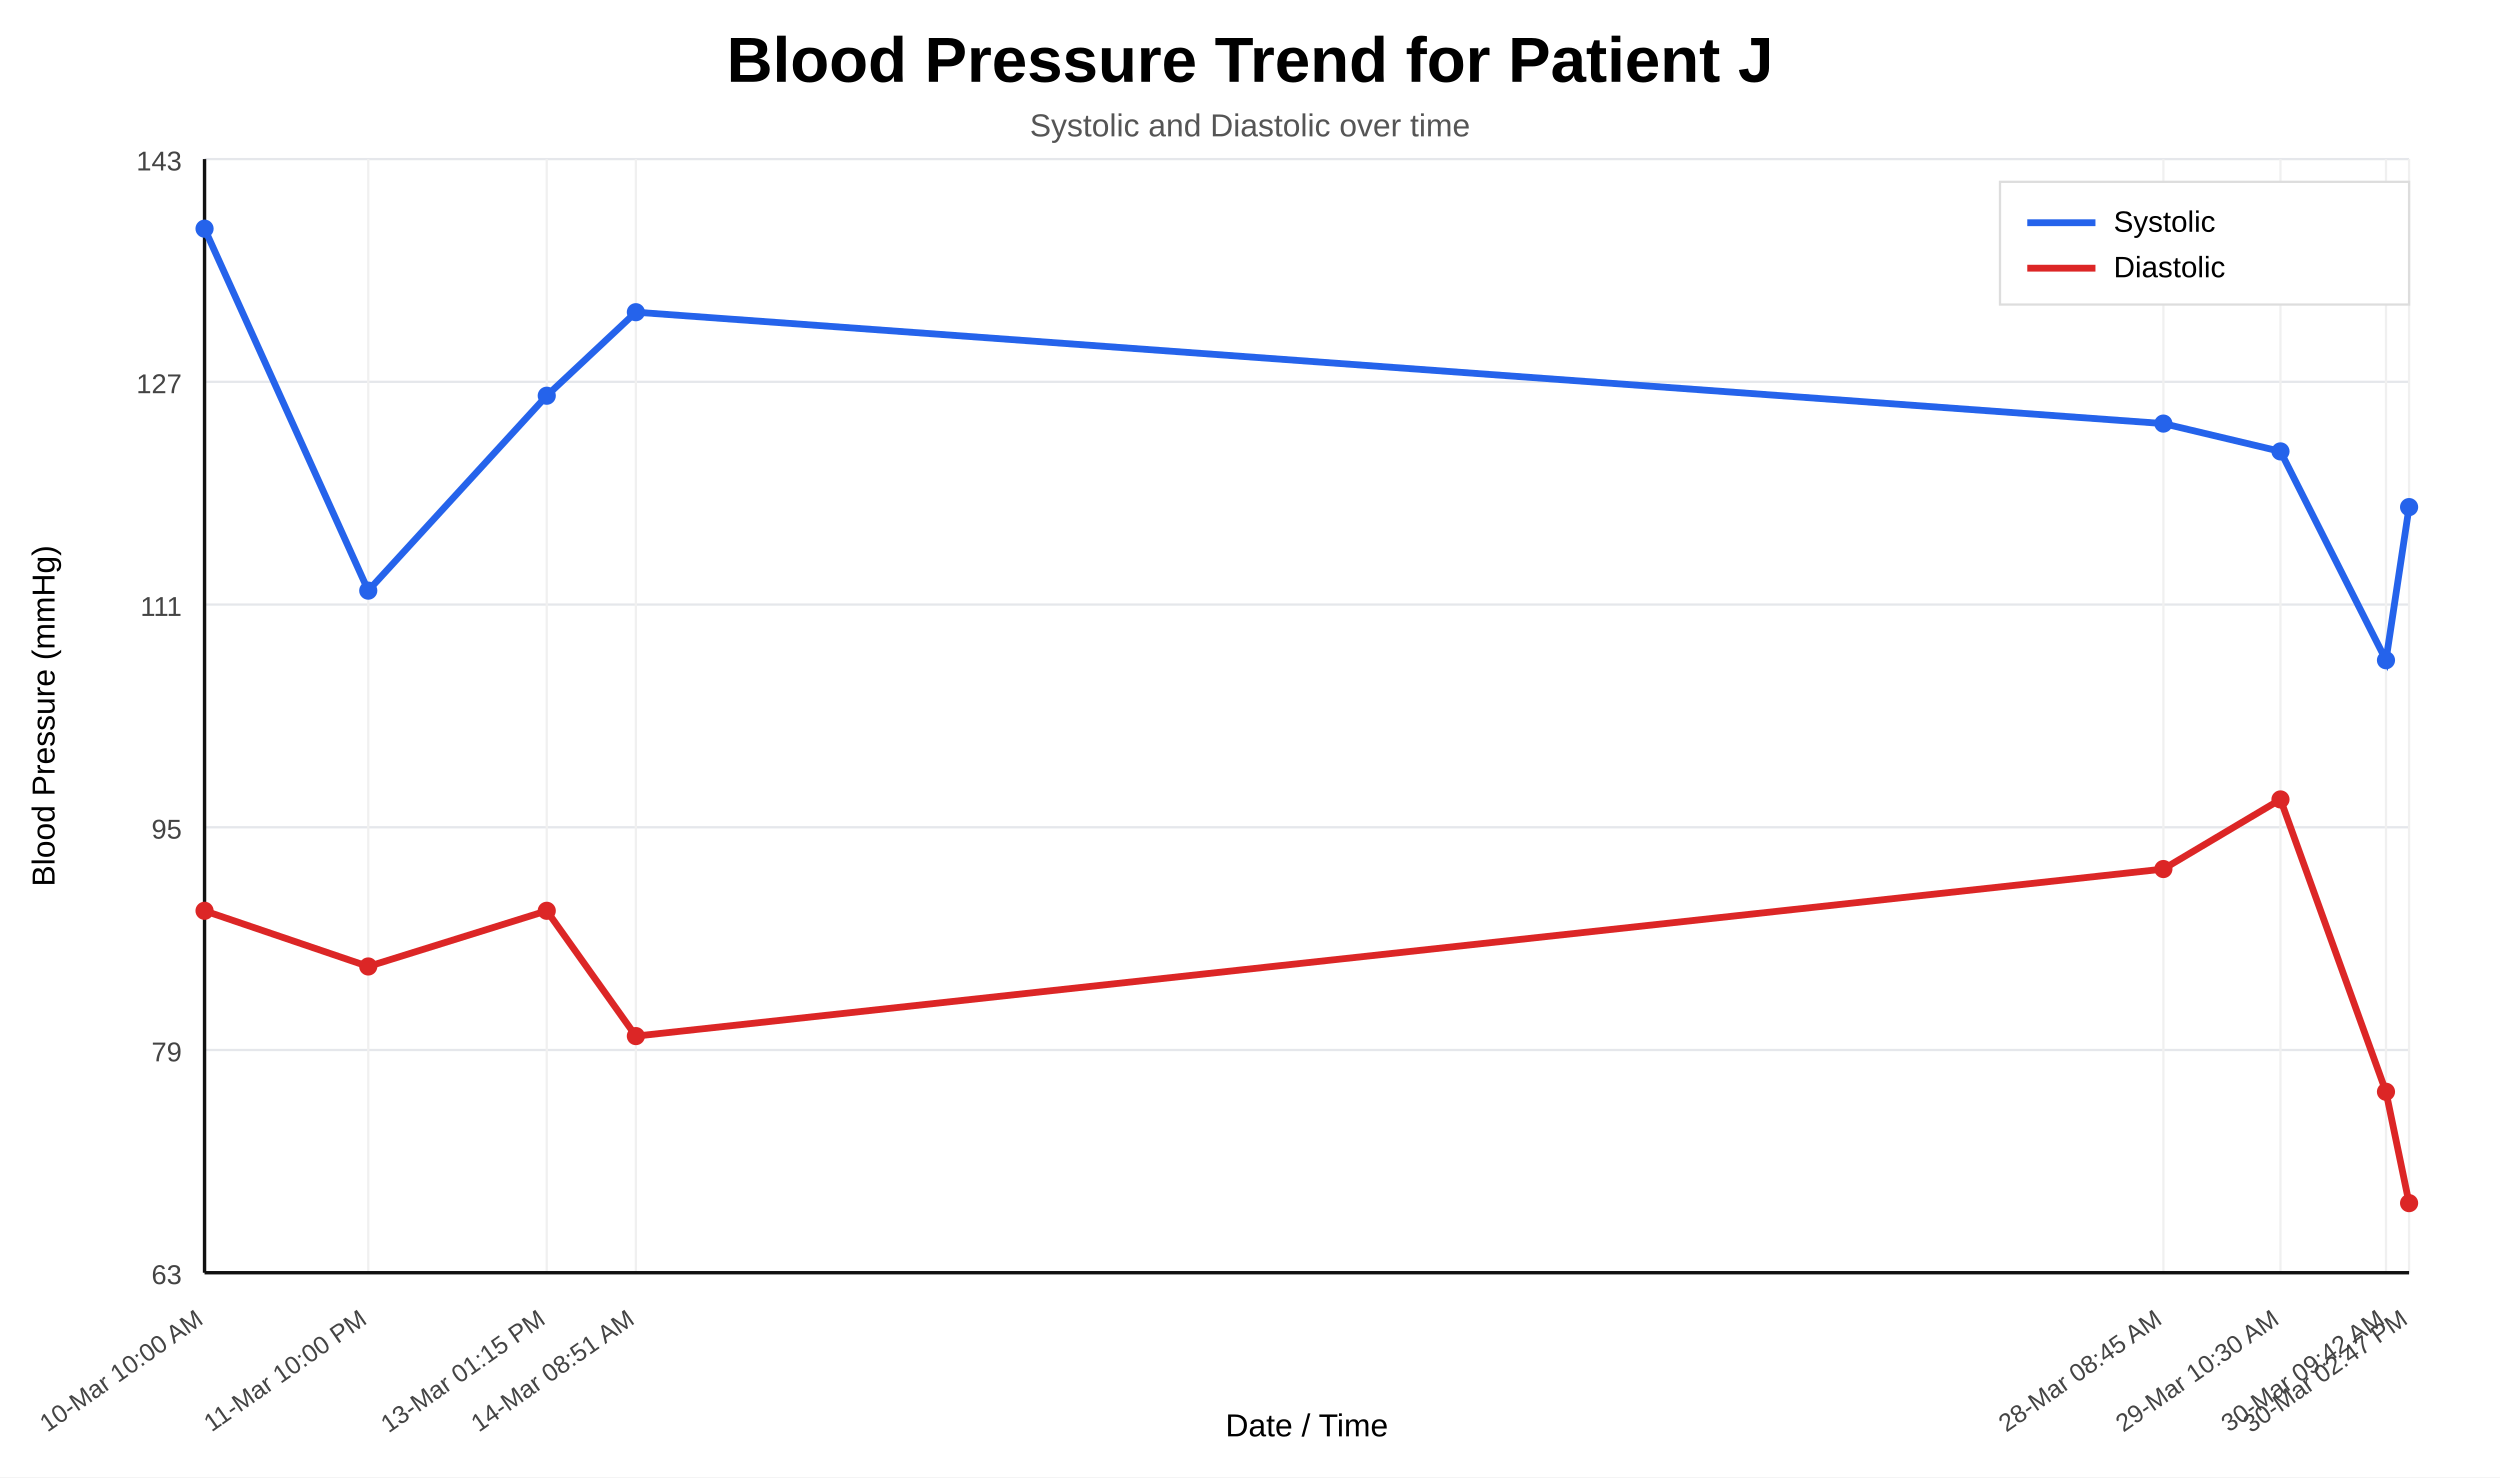
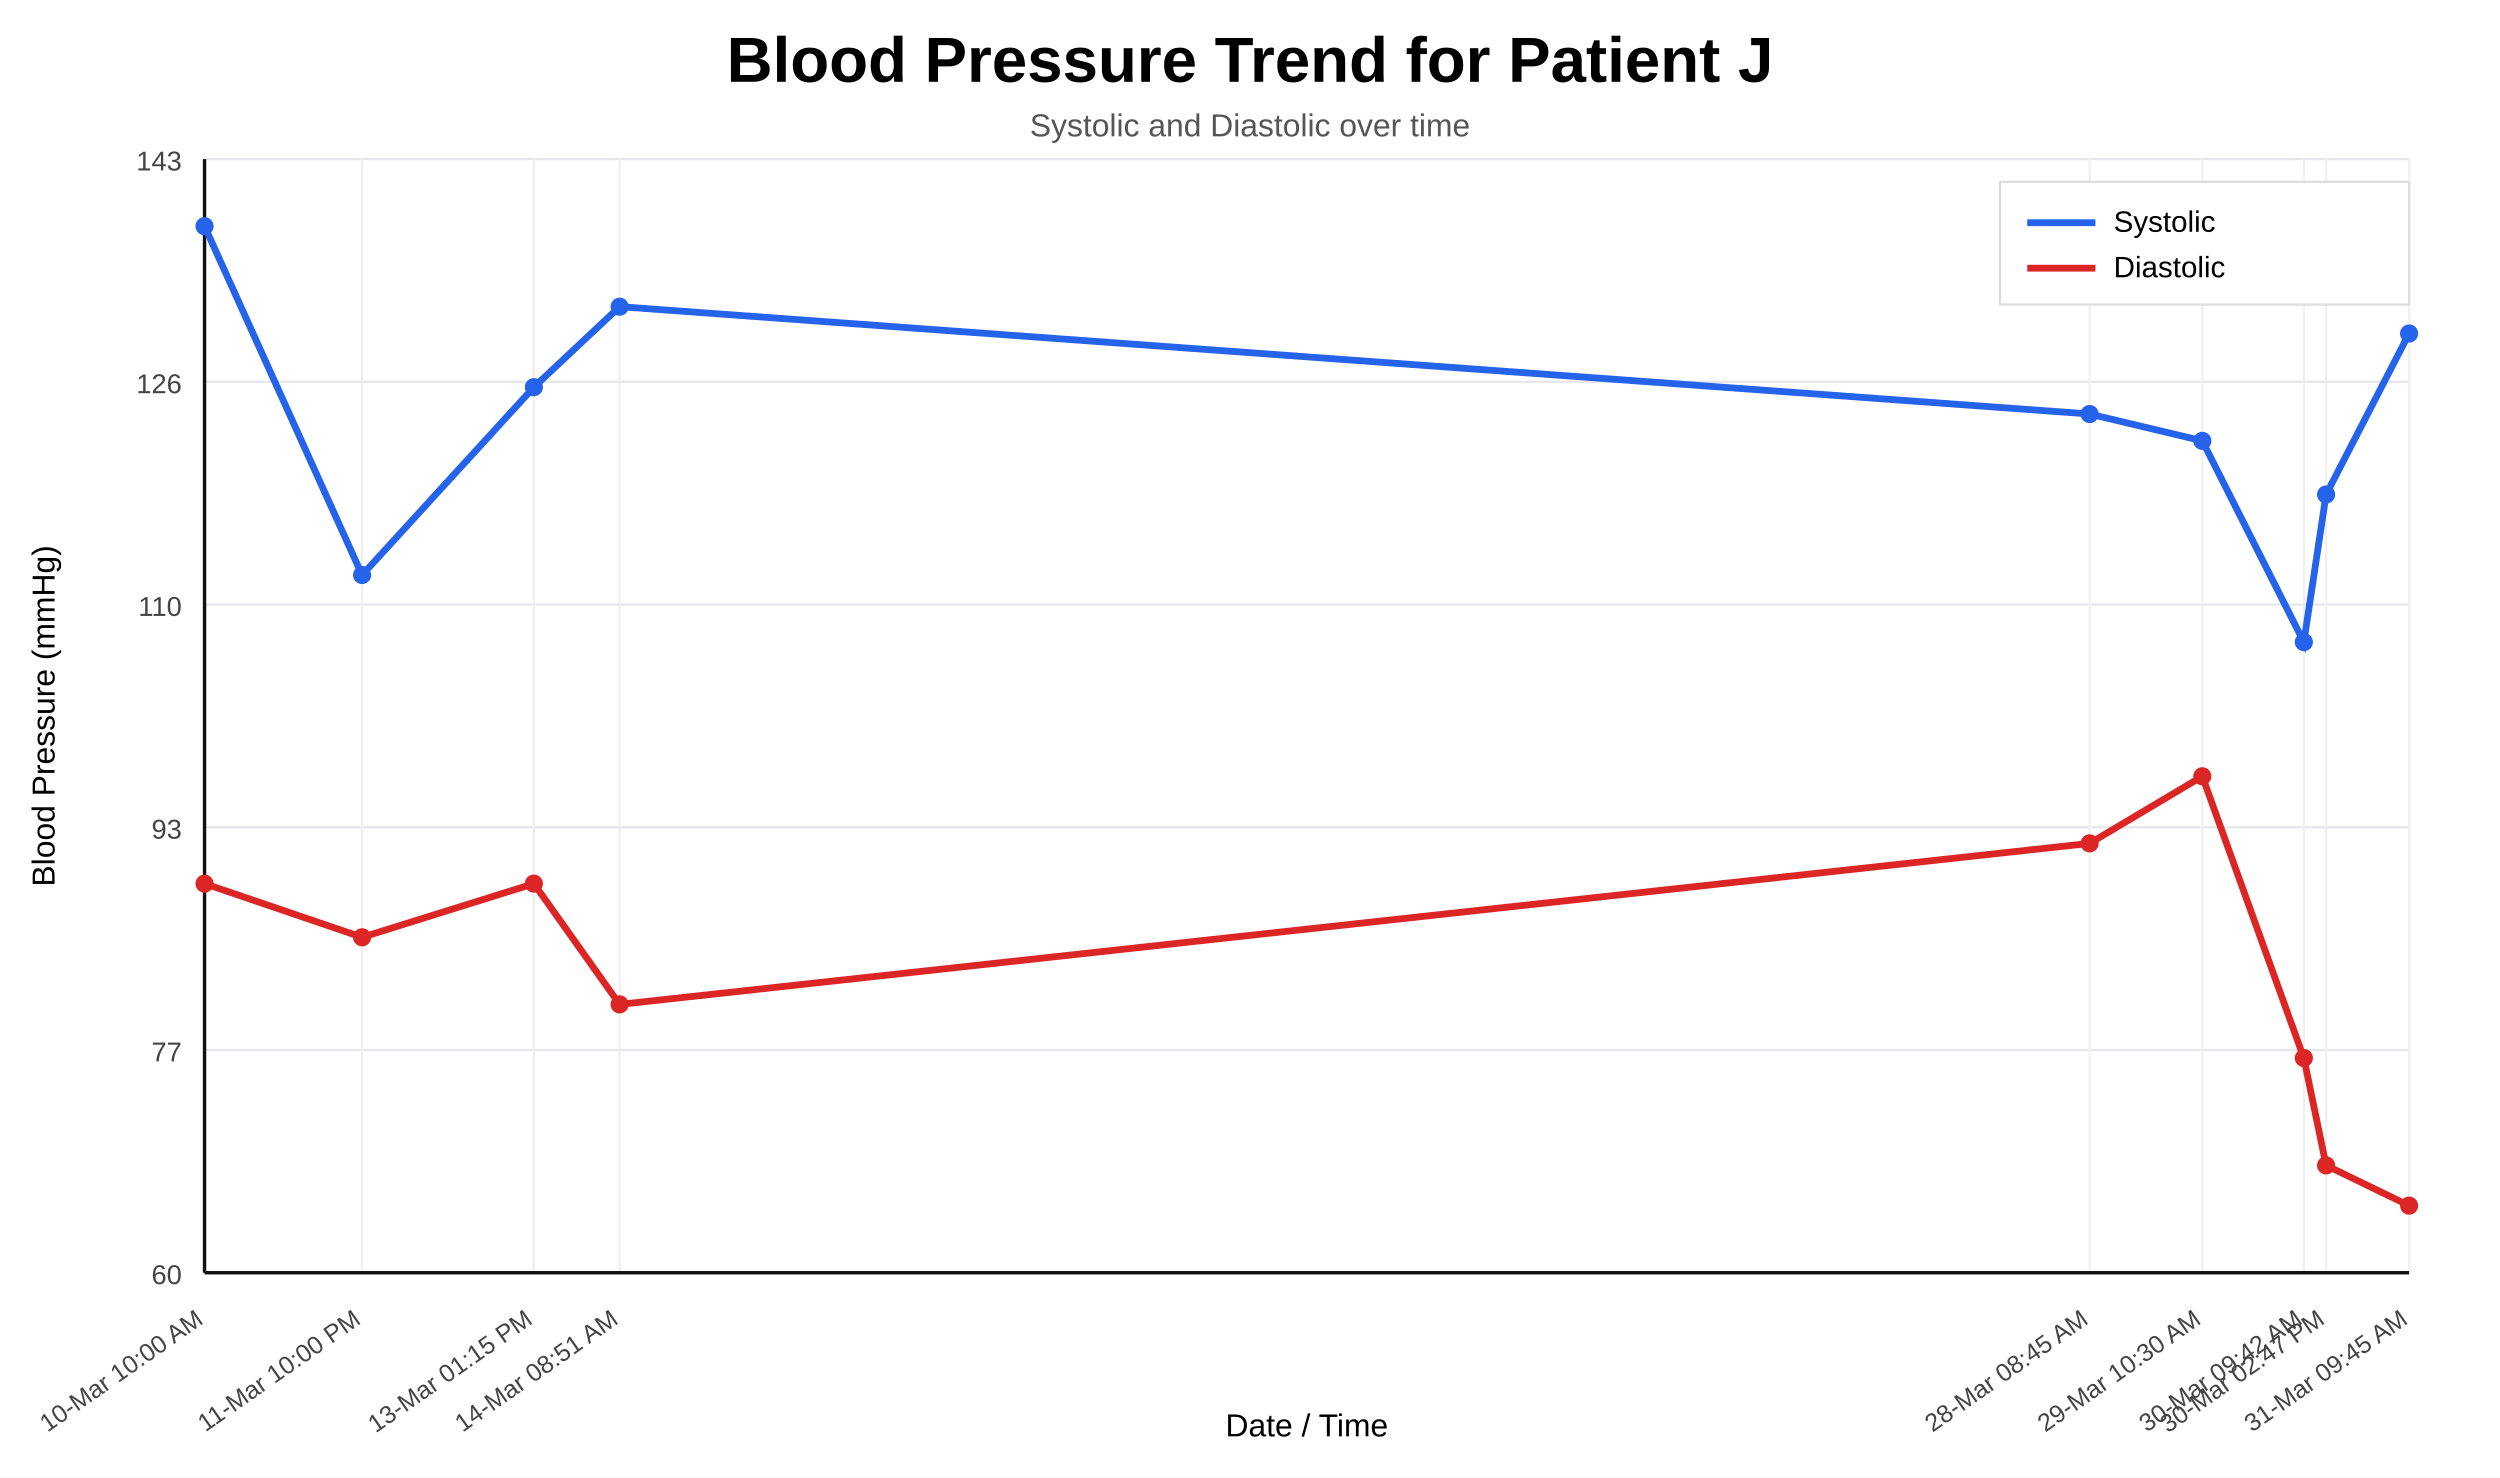
<svg xmlns="http://www.w3.org/2000/svg" width="1100" height="650" viewBox="0 0 1100 650">
  <rect width="100%" height="100%" fill="white" />
  <text x="550" y="36" text-anchor="middle" font-size="28" font-family="Arial" font-weight="bold">Blood Pressure Trend for Patient J</text>
  <text x="550" y="60" text-anchor="middle" font-size="14" font-family="Arial" fill="#555">Systolic and Diastolic over time</text>
  <line x1="90" y1="560.00" x2="1060" y2="560.00" stroke="#e5e7eb" stroke-width="1" />
-   <text x="80" y="565.00" text-anchor="end" font-size="12" font-family="Arial" fill="#444">63</text>
+   <text x="80" y="565.00" text-anchor="end" font-size="12" font-family="Arial" fill="#444">60</text>
  <line x1="90" y1="462.00" x2="1060" y2="462.00" stroke="#e5e7eb" stroke-width="1" />
-   <text x="80" y="467.00" text-anchor="end" font-size="12" font-family="Arial" fill="#444">79</text>
+   <text x="80" y="467.00" text-anchor="end" font-size="12" font-family="Arial" fill="#444">77</text>
  <line x1="90" y1="364.00" x2="1060" y2="364.00" stroke="#e5e7eb" stroke-width="1" />
-   <text x="80" y="369.00" text-anchor="end" font-size="12" font-family="Arial" fill="#444">95</text>
+   <text x="80" y="369.00" text-anchor="end" font-size="12" font-family="Arial" fill="#444">93</text>
  <line x1="90" y1="266.00" x2="1060" y2="266.00" stroke="#e5e7eb" stroke-width="1" />
-   <text x="80" y="271.00" text-anchor="end" font-size="12" font-family="Arial" fill="#444">111</text>
+   <text x="80" y="271.00" text-anchor="end" font-size="12" font-family="Arial" fill="#444">110</text>
  <line x1="90" y1="168.00" x2="1060" y2="168.00" stroke="#e5e7eb" stroke-width="1" />
-   <text x="80" y="173.00" text-anchor="end" font-size="12" font-family="Arial" fill="#444">127</text>
+   <text x="80" y="173.00" text-anchor="end" font-size="12" font-family="Arial" fill="#444">126</text>
  <line x1="90" y1="70.00" x2="1060" y2="70.00" stroke="#e5e7eb" stroke-width="1" />
  <text x="80" y="75.00" text-anchor="end" font-size="12" font-family="Arial" fill="#444">143</text>
  <line x1="90.00" y1="70" x2="90.00" y2="560" stroke="#f0f0f0" stroke-width="1" />
  <text x="90.00" y="582" text-anchor="end" transform="rotate(-35 90.00,582)" font-size="11" font-family="Arial" fill="#444">10-Mar 10:00 AM</text>
-   <line x1="162.03" y1="70" x2="162.03" y2="560" stroke="#f0f0f0" stroke-width="1" />
-   <text x="162.03" y="582" text-anchor="end" transform="rotate(-35 162.03,582)" font-size="11" font-family="Arial" fill="#444">11-Mar 10:00 PM</text>
-   <line x1="240.57" y1="70" x2="240.57" y2="560" stroke="#f0f0f0" stroke-width="1" />
-   <text x="240.57" y="582" text-anchor="end" transform="rotate(-35 240.57,582)" font-size="11" font-family="Arial" fill="#444">13-Mar 01:15 PM</text>
-   <line x1="279.78" y1="70" x2="279.78" y2="560" stroke="#f0f0f0" stroke-width="1" />
-   <text x="279.78" y="582" text-anchor="end" transform="rotate(-35 279.78,582)" font-size="11" font-family="Arial" fill="#444">14-Mar 08:51 AM</text>
-   <line x1="951.89" y1="70" x2="951.89" y2="560" stroke="#f0f0f0" stroke-width="1" />
-   <text x="951.89" y="582" text-anchor="end" transform="rotate(-35 951.89,582)" font-size="11" font-family="Arial" fill="#444">28-Mar 08:45 AM</text>
-   <line x1="1003.41" y1="70" x2="1003.41" y2="560" stroke="#f0f0f0" stroke-width="1" />
-   <text x="1003.41" y="582" text-anchor="end" transform="rotate(-35 1003.41,582)" font-size="11" font-family="Arial" fill="#444">29-Mar 10:30 AM</text>
-   <line x1="1049.83" y1="70" x2="1049.83" y2="560" stroke="#f0f0f0" stroke-width="1" />
-   <text x="1049.83" y="582" text-anchor="end" transform="rotate(-35 1049.83,582)" font-size="11" font-family="Arial" fill="#444">30-Mar 09:42 AM</text>
+   <line x1="159.32" y1="70" x2="159.32" y2="560" stroke="#f0f0f0" stroke-width="1" />
+   <text x="159.32" y="582" text-anchor="end" transform="rotate(-35 159.32,582)" font-size="11" font-family="Arial" fill="#444">11-Mar 10:00 PM</text>
+   <line x1="234.90" y1="70" x2="234.90" y2="560" stroke="#f0f0f0" stroke-width="1" />
+   <text x="234.90" y="582" text-anchor="end" transform="rotate(-35 234.90,582)" font-size="11" font-family="Arial" fill="#444">13-Mar 01:15 PM</text>
+   <line x1="272.64" y1="70" x2="272.64" y2="560" stroke="#f0f0f0" stroke-width="1" />
+   <text x="272.64" y="582" text-anchor="end" transform="rotate(-35 272.64,582)" font-size="11" font-family="Arial" fill="#444">14-Mar 08:51 AM</text>
+   <line x1="919.43" y1="70" x2="919.43" y2="560" stroke="#f0f0f0" stroke-width="1" />
+   <text x="919.43" y="582" text-anchor="end" transform="rotate(-35 919.43,582)" font-size="11" font-family="Arial" fill="#444">28-Mar 08:45 AM</text>
+   <line x1="969.02" y1="70" x2="969.02" y2="560" stroke="#f0f0f0" stroke-width="1" />
+   <text x="969.02" y="582" text-anchor="end" transform="rotate(-35 969.02,582)" font-size="11" font-family="Arial" fill="#444">29-Mar 10:30 AM</text>
+   <line x1="1013.69" y1="70" x2="1013.69" y2="560" stroke="#f0f0f0" stroke-width="1" />
+   <text x="1013.69" y="582" text-anchor="end" transform="rotate(-35 1013.69,582)" font-size="11" font-family="Arial" fill="#444">30-Mar 09:42 AM</text>
+   <line x1="1023.48" y1="70" x2="1023.48" y2="560" stroke="#f0f0f0" stroke-width="1" />
+   <text x="1023.48" y="582" text-anchor="end" transform="rotate(-35 1023.48,582)" font-size="11" font-family="Arial" fill="#444">30-Mar 02:47 PM</text>
  <line x1="1060.00" y1="70" x2="1060.00" y2="560" stroke="#f0f0f0" stroke-width="1" />
-   <text x="1060.00" y="582" text-anchor="end" transform="rotate(-35 1060.00,582)" font-size="11" font-family="Arial" fill="#444">30-Mar 02:47 PM</text>
+   <text x="1060.00" y="582" text-anchor="end" transform="rotate(-35 1060.00,582)" font-size="11" font-family="Arial" fill="#444">31-Mar 09:45 AM</text>
  <line x1="90" y1="560" x2="1060" y2="560" stroke="#111" stroke-width="1.5" />
  <line x1="90" y1="70" x2="90" y2="560" stroke="#111" stroke-width="1.5" />
-   <polyline points="90.00,100.62 162.03,259.88 240.57,174.12 279.78,137.37 951.89,186.38 1003.41,198.62 1049.83,290.50 1060.00,223.12" fill="none" stroke="#2563eb" stroke-width="3" />
-   <polyline points="90.00,400.75 162.03,425.25 240.57,400.75 279.78,455.88 951.89,382.38 1003.41,351.75 1049.83,480.38 1060.00,529.38" fill="none" stroke="#dc2626" stroke-width="3" />
-   <circle cx="90.00" cy="100.62" r="4" fill="#2563eb" />
-   <circle cx="162.03" cy="259.88" r="4" fill="#2563eb" />
-   <circle cx="240.57" cy="174.12" r="4" fill="#2563eb" />
-   <circle cx="279.78" cy="137.37" r="4" fill="#2563eb" />
-   <circle cx="951.89" cy="186.38" r="4" fill="#2563eb" />
-   <circle cx="1003.41" cy="198.62" r="4" fill="#2563eb" />
-   <circle cx="1049.83" cy="290.50" r="4" fill="#2563eb" />
-   <circle cx="1060.00" cy="223.12" r="4" fill="#2563eb" />
-   <circle cx="90.00" cy="400.75" r="4" fill="#dc2626" />
-   <circle cx="162.03" cy="425.25" r="4" fill="#dc2626" />
-   <circle cx="240.57" cy="400.75" r="4" fill="#dc2626" />
-   <circle cx="279.78" cy="455.88" r="4" fill="#dc2626" />
-   <circle cx="951.89" cy="382.38" r="4" fill="#dc2626" />
-   <circle cx="1003.41" cy="351.75" r="4" fill="#dc2626" />
-   <circle cx="1049.83" cy="480.38" r="4" fill="#dc2626" />
-   <circle cx="1060.00" cy="529.38" r="4" fill="#dc2626" />
+   <polyline points="90.00,99.52 159.32,253.01 234.90,170.36 272.64,134.94 919.43,182.17 969.02,193.98 1013.69,282.53 1023.48,217.59 1060.00,146.75" fill="none" stroke="#2563eb" stroke-width="3" />
+   <polyline points="90.00,388.80 159.32,412.41 234.90,388.80 272.64,441.93 919.43,371.08 969.02,341.57 1013.69,465.54 1023.48,512.77 1060.00,530.48" fill="none" stroke="#dc2626" stroke-width="3" />
+   <circle cx="90.00" cy="99.52" r="4" fill="#2563eb" />
+   <circle cx="159.32" cy="253.01" r="4" fill="#2563eb" />
+   <circle cx="234.90" cy="170.36" r="4" fill="#2563eb" />
+   <circle cx="272.64" cy="134.94" r="4" fill="#2563eb" />
+   <circle cx="919.43" cy="182.17" r="4" fill="#2563eb" />
+   <circle cx="969.02" cy="193.98" r="4" fill="#2563eb" />
+   <circle cx="1013.69" cy="282.53" r="4" fill="#2563eb" />
+   <circle cx="1023.48" cy="217.59" r="4" fill="#2563eb" />
+   <circle cx="1060.00" cy="146.75" r="4" fill="#2563eb" />
+   <circle cx="90.00" cy="388.80" r="4" fill="#dc2626" />
+   <circle cx="159.32" cy="412.41" r="4" fill="#dc2626" />
+   <circle cx="234.90" cy="388.80" r="4" fill="#dc2626" />
+   <circle cx="272.64" cy="441.93" r="4" fill="#dc2626" />
+   <circle cx="919.43" cy="371.08" r="4" fill="#dc2626" />
+   <circle cx="969.02" cy="341.57" r="4" fill="#dc2626" />
+   <circle cx="1013.69" cy="465.54" r="4" fill="#dc2626" />
+   <circle cx="1023.48" cy="512.77" r="4" fill="#dc2626" />
+   <circle cx="1060.00" cy="530.48" r="4" fill="#dc2626" />
  <text x="575.00" y="632" text-anchor="middle" font-size="14" font-family="Arial">Date / Time</text>
  <text x="24" y="315.00" text-anchor="middle" transform="rotate(-90 24,315.00)" font-size="14" font-family="Arial">Blood Pressure (mmHg)</text>
  <rect x="880" y="80" width="180" height="54" fill="white" stroke="#ddd" />
  <line x1="892" y1="98" x2="922" y2="98" stroke="#2563eb" stroke-width="3" />
  <text x="930" y="102" font-size="13" font-family="Arial">Systolic</text>
  <line x1="892" y1="118" x2="922" y2="118" stroke="#dc2626" stroke-width="3" />
  <text x="930" y="122" font-size="13" font-family="Arial">Diastolic</text>
</svg>
